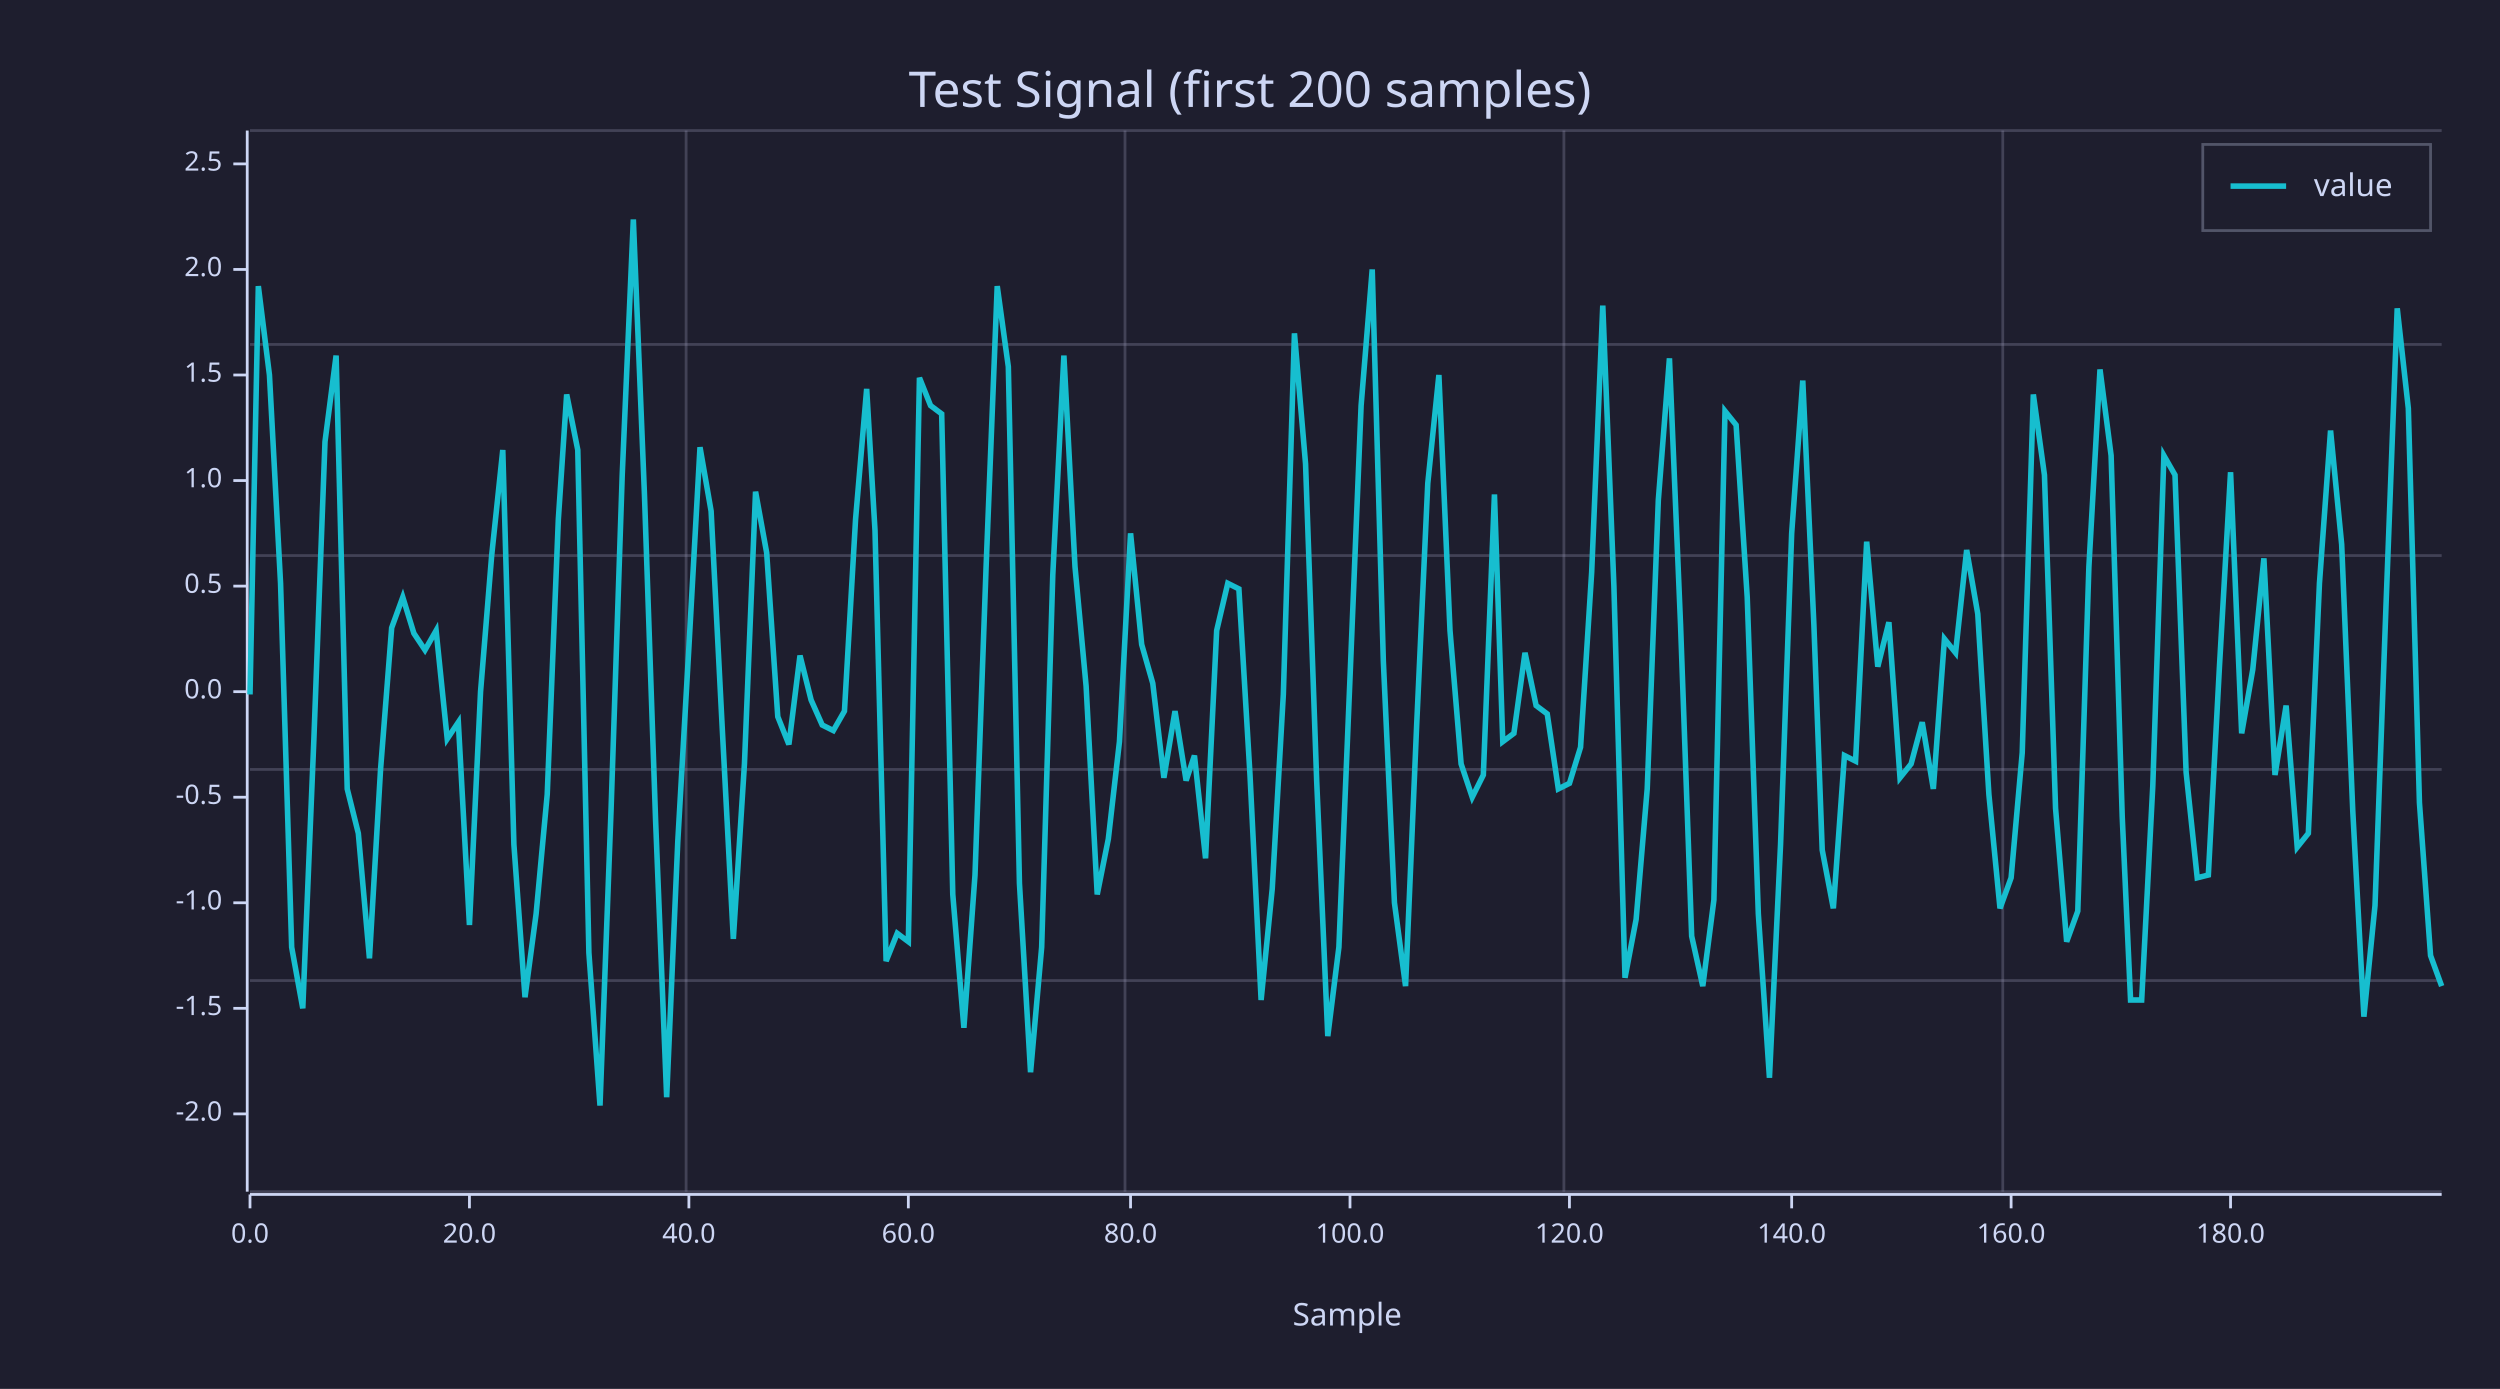
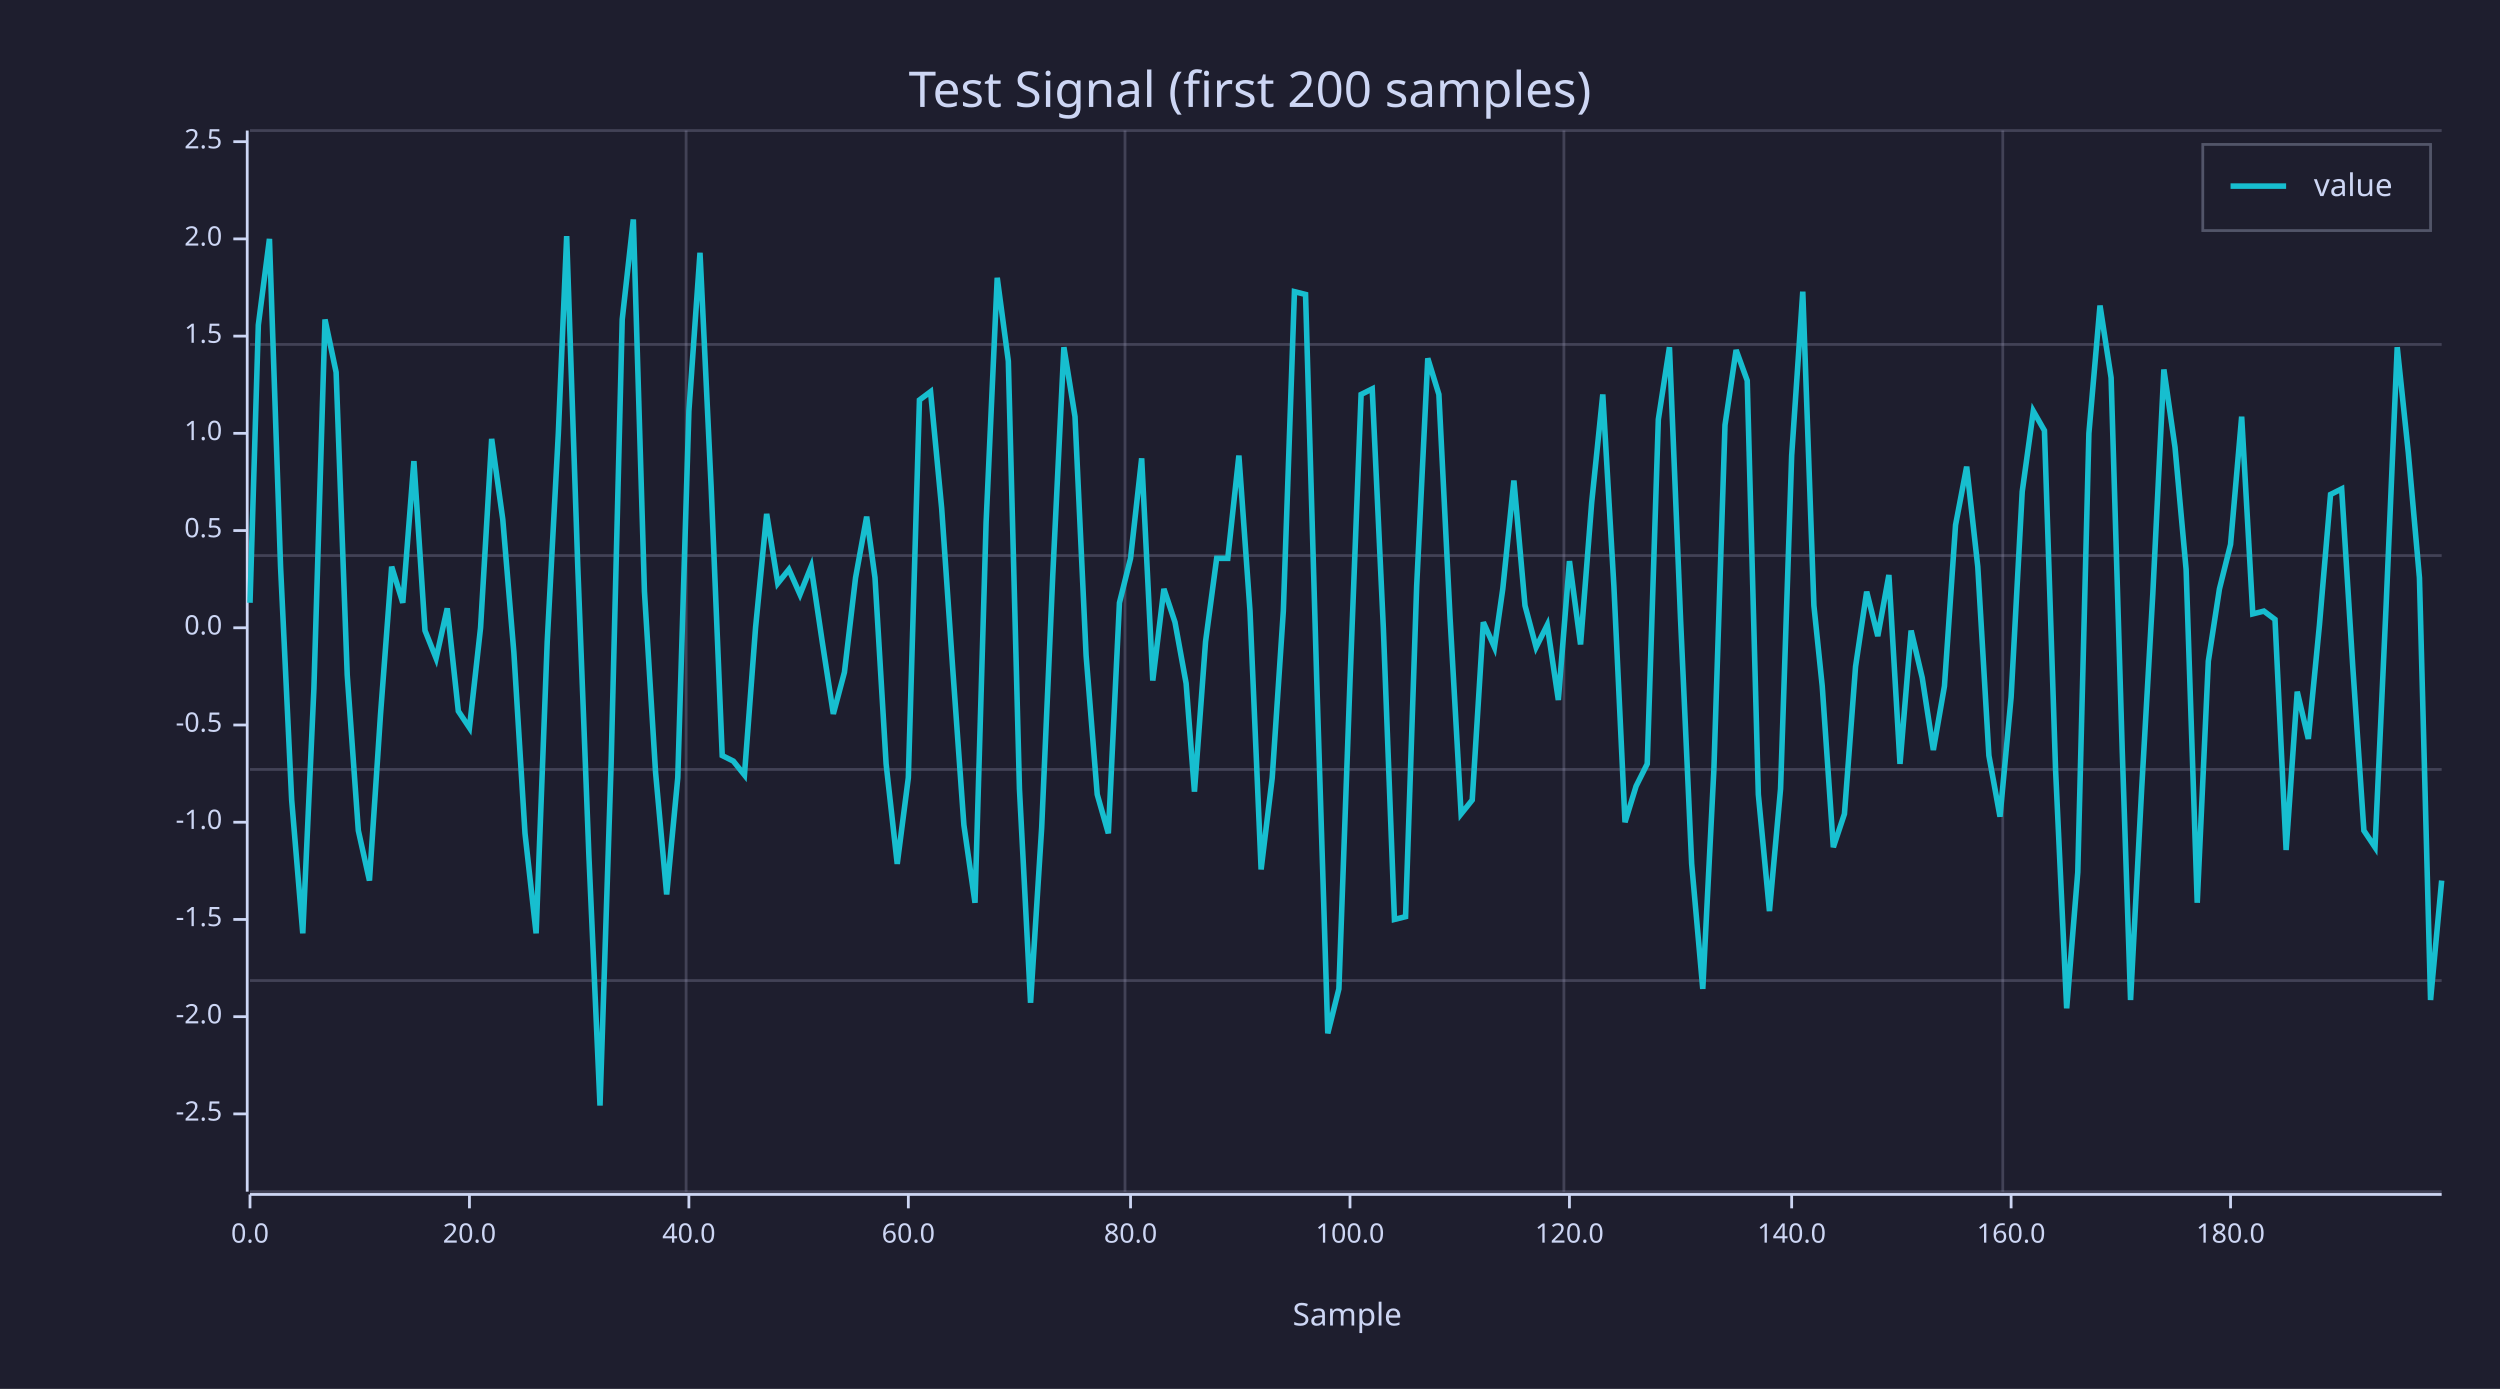
<svg xmlns="http://www.w3.org/2000/svg" width="900" height="500" viewBox="0 0 900 500">
  <rect x="0" y="0" width="900" height="500" opacity="1" fill="#1E1E2E" stroke="none" />
  <text x="450" y="25" dy="0.76em" text-anchor="middle" font-family="sans-serif" font-size="17.742" opacity="1" fill="#CDD6F4">
Test Signal (first 200 samples)
</text>
  <text x="20" y="238" dy="0.76em" text-anchor="middle" font-family="sans-serif" font-size="11.29" opacity="1" fill="#CDD6F4" transform="rotate(270, 20, 238)">

</text>
  <text x="485" y="480" dy="-0.5ex" text-anchor="middle" font-family="sans-serif" font-size="11.29" opacity="1" fill="#CDD6F4">
Sample
</text>
  <polyline fill="none" opacity="1" stroke="#CDD6F4" stroke-width="1" points="89,47 89,429 " />
  <text x="80" y="401" dy="0.5ex" text-anchor="end" font-family="sans-serif" font-size="9.677" opacity="1" fill="#CDD6F4">
+ -2.5
+ </text>
+   <polyline fill="none" opacity="1" stroke="#CDD6F4" stroke-width="1" points="84,401 89,401 " />
+   <text x="80" y="366" dy="0.5ex" text-anchor="end" font-family="sans-serif" font-size="9.677" opacity="1" fill="#CDD6F4">
-2.0
</text>
-   <polyline fill="none" opacity="1" stroke="#CDD6F4" stroke-width="1" points="84,401 89,401 " />
-   <text x="80" y="363" dy="0.5ex" text-anchor="end" font-family="sans-serif" font-size="9.677" opacity="1" fill="#CDD6F4">
+   <polyline fill="none" opacity="1" stroke="#CDD6F4" stroke-width="1" points="84,366 89,366 " />
+   <text x="80" y="331" dy="0.5ex" text-anchor="end" font-family="sans-serif" font-size="9.677" opacity="1" fill="#CDD6F4">
-1.5
</text>
-   <polyline fill="none" opacity="1" stroke="#CDD6F4" stroke-width="1" points="84,363 89,363 " />
-   <text x="80" y="325" dy="0.5ex" text-anchor="end" font-family="sans-serif" font-size="9.677" opacity="1" fill="#CDD6F4">
+   <polyline fill="none" opacity="1" stroke="#CDD6F4" stroke-width="1" points="84,331 89,331 " />
+   <text x="80" y="296" dy="0.5ex" text-anchor="end" font-family="sans-serif" font-size="9.677" opacity="1" fill="#CDD6F4">
-1.0
</text>
-   <polyline fill="none" opacity="1" stroke="#CDD6F4" stroke-width="1" points="84,325 89,325 " />
-   <text x="80" y="287" dy="0.5ex" text-anchor="end" font-family="sans-serif" font-size="9.677" opacity="1" fill="#CDD6F4">
+   <polyline fill="none" opacity="1" stroke="#CDD6F4" stroke-width="1" points="84,296 89,296 " />
+   <text x="80" y="261" dy="0.5ex" text-anchor="end" font-family="sans-serif" font-size="9.677" opacity="1" fill="#CDD6F4">
-0.5
</text>
-   <polyline fill="none" opacity="1" stroke="#CDD6F4" stroke-width="1" points="84,287 89,287 " />
-   <text x="80" y="249" dy="0.5ex" text-anchor="end" font-family="sans-serif" font-size="9.677" opacity="1" fill="#CDD6F4">
+   <polyline fill="none" opacity="1" stroke="#CDD6F4" stroke-width="1" points="84,261 89,261 " />
+   <text x="80" y="226" dy="0.5ex" text-anchor="end" font-family="sans-serif" font-size="9.677" opacity="1" fill="#CDD6F4">
0.0
</text>
-   <polyline fill="none" opacity="1" stroke="#CDD6F4" stroke-width="1" points="84,249 89,249 " />
-   <text x="80" y="211" dy="0.5ex" text-anchor="end" font-family="sans-serif" font-size="9.677" opacity="1" fill="#CDD6F4">
+   <polyline fill="none" opacity="1" stroke="#CDD6F4" stroke-width="1" points="84,226 89,226 " />
+   <text x="80" y="191" dy="0.5ex" text-anchor="end" font-family="sans-serif" font-size="9.677" opacity="1" fill="#CDD6F4">
0.5
</text>
-   <polyline fill="none" opacity="1" stroke="#CDD6F4" stroke-width="1" points="84,211 89,211 " />
-   <text x="80" y="173" dy="0.5ex" text-anchor="end" font-family="sans-serif" font-size="9.677" opacity="1" fill="#CDD6F4">
+   <polyline fill="none" opacity="1" stroke="#CDD6F4" stroke-width="1" points="84,191 89,191 " />
+   <text x="80" y="156" dy="0.5ex" text-anchor="end" font-family="sans-serif" font-size="9.677" opacity="1" fill="#CDD6F4">
1.0
</text>
-   <polyline fill="none" opacity="1" stroke="#CDD6F4" stroke-width="1" points="84,173 89,173 " />
-   <text x="80" y="135" dy="0.5ex" text-anchor="end" font-family="sans-serif" font-size="9.677" opacity="1" fill="#CDD6F4">
+   <polyline fill="none" opacity="1" stroke="#CDD6F4" stroke-width="1" points="84,156 89,156 " />
+   <text x="80" y="121" dy="0.5ex" text-anchor="end" font-family="sans-serif" font-size="9.677" opacity="1" fill="#CDD6F4">
1.5
</text>
-   <polyline fill="none" opacity="1" stroke="#CDD6F4" stroke-width="1" points="84,135 89,135 " />
-   <text x="80" y="97" dy="0.5ex" text-anchor="end" font-family="sans-serif" font-size="9.677" opacity="1" fill="#CDD6F4">
+   <polyline fill="none" opacity="1" stroke="#CDD6F4" stroke-width="1" points="84,121 89,121 " />
+   <text x="80" y="86" dy="0.5ex" text-anchor="end" font-family="sans-serif" font-size="9.677" opacity="1" fill="#CDD6F4">
2.0
</text>
-   <polyline fill="none" opacity="1" stroke="#CDD6F4" stroke-width="1" points="84,97 89,97 " />
-   <text x="80" y="59" dy="0.5ex" text-anchor="end" font-family="sans-serif" font-size="9.677" opacity="1" fill="#CDD6F4">
+   <polyline fill="none" opacity="1" stroke="#CDD6F4" stroke-width="1" points="84,86 89,86 " />
+   <text x="80" y="51" dy="0.5ex" text-anchor="end" font-family="sans-serif" font-size="9.677" opacity="1" fill="#CDD6F4">
2.5
</text>
-   <polyline fill="none" opacity="1" stroke="#CDD6F4" stroke-width="1" points="84,59 89,59 " />
+   <polyline fill="none" opacity="1" stroke="#CDD6F4" stroke-width="1" points="84,51 89,51 " />
  <polyline fill="none" opacity="1" stroke="#CDD6F4" stroke-width="1" points="90,430 879,430 " />
  <text x="90" y="440" dy="0.76em" text-anchor="middle" font-family="sans-serif" font-size="9.677" opacity="1" fill="#CDD6F4">
0.0
</text>
  <polyline fill="none" opacity="1" stroke="#CDD6F4" stroke-width="1" points="90,430 90,435 " />
  <text x="169" y="440" dy="0.76em" text-anchor="middle" font-family="sans-serif" font-size="9.677" opacity="1" fill="#CDD6F4">
20.0
</text>
  <polyline fill="none" opacity="1" stroke="#CDD6F4" stroke-width="1" points="169,430 169,435 " />
  <text x="248" y="440" dy="0.76em" text-anchor="middle" font-family="sans-serif" font-size="9.677" opacity="1" fill="#CDD6F4">
40.0
</text>
  <polyline fill="none" opacity="1" stroke="#CDD6F4" stroke-width="1" points="248,430 248,435 " />
  <text x="327" y="440" dy="0.76em" text-anchor="middle" font-family="sans-serif" font-size="9.677" opacity="1" fill="#CDD6F4">
60.0
</text>
  <polyline fill="none" opacity="1" stroke="#CDD6F4" stroke-width="1" points="327,430 327,435 " />
  <text x="407" y="440" dy="0.76em" text-anchor="middle" font-family="sans-serif" font-size="9.677" opacity="1" fill="#CDD6F4">
80.0
</text>
  <polyline fill="none" opacity="1" stroke="#CDD6F4" stroke-width="1" points="407,430 407,435 " />
  <text x="486" y="440" dy="0.76em" text-anchor="middle" font-family="sans-serif" font-size="9.677" opacity="1" fill="#CDD6F4">
100.0
</text>
  <polyline fill="none" opacity="1" stroke="#CDD6F4" stroke-width="1" points="486,430 486,435 " />
  <text x="565" y="440" dy="0.76em" text-anchor="middle" font-family="sans-serif" font-size="9.677" opacity="1" fill="#CDD6F4">
120.0
</text>
  <polyline fill="none" opacity="1" stroke="#CDD6F4" stroke-width="1" points="565,430 565,435 " />
  <text x="645" y="440" dy="0.76em" text-anchor="middle" font-family="sans-serif" font-size="9.677" opacity="1" fill="#CDD6F4">
140.0
</text>
  <polyline fill="none" opacity="1" stroke="#CDD6F4" stroke-width="1" points="645,430 645,435 " />
  <text x="724" y="440" dy="0.76em" text-anchor="middle" font-family="sans-serif" font-size="9.677" opacity="1" fill="#CDD6F4">
160.0
</text>
  <polyline fill="none" opacity="1" stroke="#CDD6F4" stroke-width="1" points="724,430 724,435 " />
  <text x="803" y="440" dy="0.76em" text-anchor="middle" font-family="sans-serif" font-size="9.677" opacity="1" fill="#CDD6F4">
180.0
</text>
  <polyline fill="none" opacity="1" stroke="#CDD6F4" stroke-width="1" points="803,430 803,435 " />
  <polyline fill="none" opacity="0.3" stroke="#9696B4" stroke-width="1" points="90,429 879,429 " />
  <polyline fill="none" opacity="0.3" stroke="#9696B4" stroke-width="1" points="90,353 879,353 " />
  <polyline fill="none" opacity="0.3" stroke="#9696B4" stroke-width="1" points="90,277 879,277 " />
  <polyline fill="none" opacity="0.3" stroke="#9696B4" stroke-width="1" points="90,200 879,200 " />
  <polyline fill="none" opacity="0.3" stroke="#9696B4" stroke-width="1" points="90,124 879,124 " />
  <polyline fill="none" opacity="0.3" stroke="#9696B4" stroke-width="1" points="90,47 879,47 " />
  <polyline fill="none" opacity="0.3" stroke="#9696B4" stroke-width="1" points="247,429 247,47 " />
  <polyline fill="none" opacity="0.3" stroke="#9696B4" stroke-width="1" points="405,429 405,47 " />
  <polyline fill="none" opacity="0.3" stroke="#9696B4" stroke-width="1" points="563,429 563,47 " />
  <polyline fill="none" opacity="0.3" stroke="#9696B4" stroke-width="1" points="721,429 721,47 " />
-   <polyline fill="none" opacity="1" stroke="#17BECF" stroke-width="2" points="90,250 93,103 97,135 101,210 105,341 109,363 113,266 117,159 121,128 125,284 129,300 133,345 137,277 141,226 145,215 149,228 153,234 157,227 161,266 165,260 169,333 173,249 177,200 181,162 185,304 189,359 193,329 197,286 201,187 204,142 208,162 212,343 216,398 220,291 224,171 228,79 232,178 236,295 240,395 244,303 248,233 252,161 256,184 260,262 264,338 268,275 272,177 276,199 280,258 284,268 288,236 292,252 296,261 300,263 304,256 308,187 312,140 315,191 319,346 323,336 327,339 331,136 335,146 339,149 343,322 347,370 351,315 355,204 359,103 363,132 367,318 371,386 375,341 379,207 383,128 387,204 391,247 395,322 399,302 403,267 407,192 411,232 415,246 419,280 423,256 427,281 430,272 434,309 438,227 442,210 446,212 450,279 454,360 458,320 462,250 466,120 470,167 474,281 478,373 482,341 486,244 490,146 494,97 498,238 502,325 506,355 510,261 514,174 518,135 522,227 526,275 530,287 534,279 538,178 541,267 545,264 549,235 553,254 557,257 561,284 565,282 569,269 573,206 577,110 581,211 585,352 589,331 593,284 597,180 601,129 605,225 609,337 613,355 617,324 621,148 625,153 629,215 633,329 637,388 641,304 645,192 649,137 653,225 656,306 660,327 664,272 668,274 672,195 676,240 680,224 684,280 688,275 692,260 696,284 700,230 704,235 708,198 712,221 716,286 720,327 724,316 728,271 732,142 736,171 740,291 744,339 748,328 752,204 756,133 760,164 764,294 767,360 771,360 775,283 779,164 783,171 787,278 791,316 795,315 799,240 803,170 807,264 811,241 815,201 819,279 823,254 827,305 831,300 835,210 839,155 843,196 847,292 851,366 855,326 859,217 863,111 867,147 871,289 875,344 879,355 " />
+   <polyline fill="none" opacity="1" stroke="#17BECF" stroke-width="2" points="90,217 93,117 97,86 101,204 105,288 109,336 113,248 117,115 121,134 125,243 129,299 133,317 137,257 141,204 145,217 149,166 153,227 157,237 161,219 165,256 169,262 173,226 177,158 181,187 185,235 189,300 193,336 197,231 201,156 204,85 208,204 212,308 216,398 220,275 224,115 228,79 232,213 236,278 240,322 244,280 248,148 252,91 256,175 260,272 264,274 268,279 272,226 276,185 280,210 284,205 288,214 292,204 296,231 300,257 304,242 308,208 312,186 315,208 319,275 323,311 327,280 331,144 335,141 339,183 343,241 347,297 351,325 355,188 359,100 363,130 367,284 371,361 375,298 379,207 383,125 387,150 391,236 395,286 399,300 403,217 407,201 411,165 415,245 419,212 423,224 427,246 430,285 434,231 438,201 442,201 446,164 450,220 454,313 458,280 462,220 466,105 470,106 474,244 478,372 482,356 486,245 490,142 494,140 498,226 502,331 506,330 510,211 514,129 518,142 522,222 526,293 530,288 534,224 538,233 541,212 545,173 549,218 553,233 557,225 561,252 565,202 569,232 573,181 577,142 581,211 585,296 589,283 593,275 597,151 601,125 605,223 609,311 613,356 617,277 621,153 625,126 629,137 633,286 637,328 641,284 645,164 649,105 653,218 656,247 660,305 664,293 668,240 672,213 676,229 680,207 684,275 688,227 692,244 696,270 700,247 704,189 708,168 712,204 716,272 720,294 724,251 728,177 732,148 736,155 740,277 744,363 748,314 752,156 756,110 760,136 764,270 767,360 771,284 775,214 779,133 783,161 787,205 791,325 795,238 799,212 803,196 807,150 811,221 815,220 819,223 823,306 827,249 831,266 835,225 839,178 843,176 847,240 851,299 855,305 859,218 863,125 867,163 871,208 875,360 879,317 " />
  <rect x="793" y="52" width="82" height="31" opacity="0.85" fill="#1E1E2E" stroke="none" />
  <rect x="793" y="52" width="82" height="31" opacity="0.3" fill="none" stroke="#CDD6F4" />
  <text x="833" y="62" dy="0.76em" text-anchor="start" font-family="sans-serif" font-size="11.29" opacity="1" fill="#CDD6F4">
value
</text>
  <polyline fill="none" opacity="1" stroke="#17BECF" stroke-width="2" points="803,67 823,67 " />
</svg>
